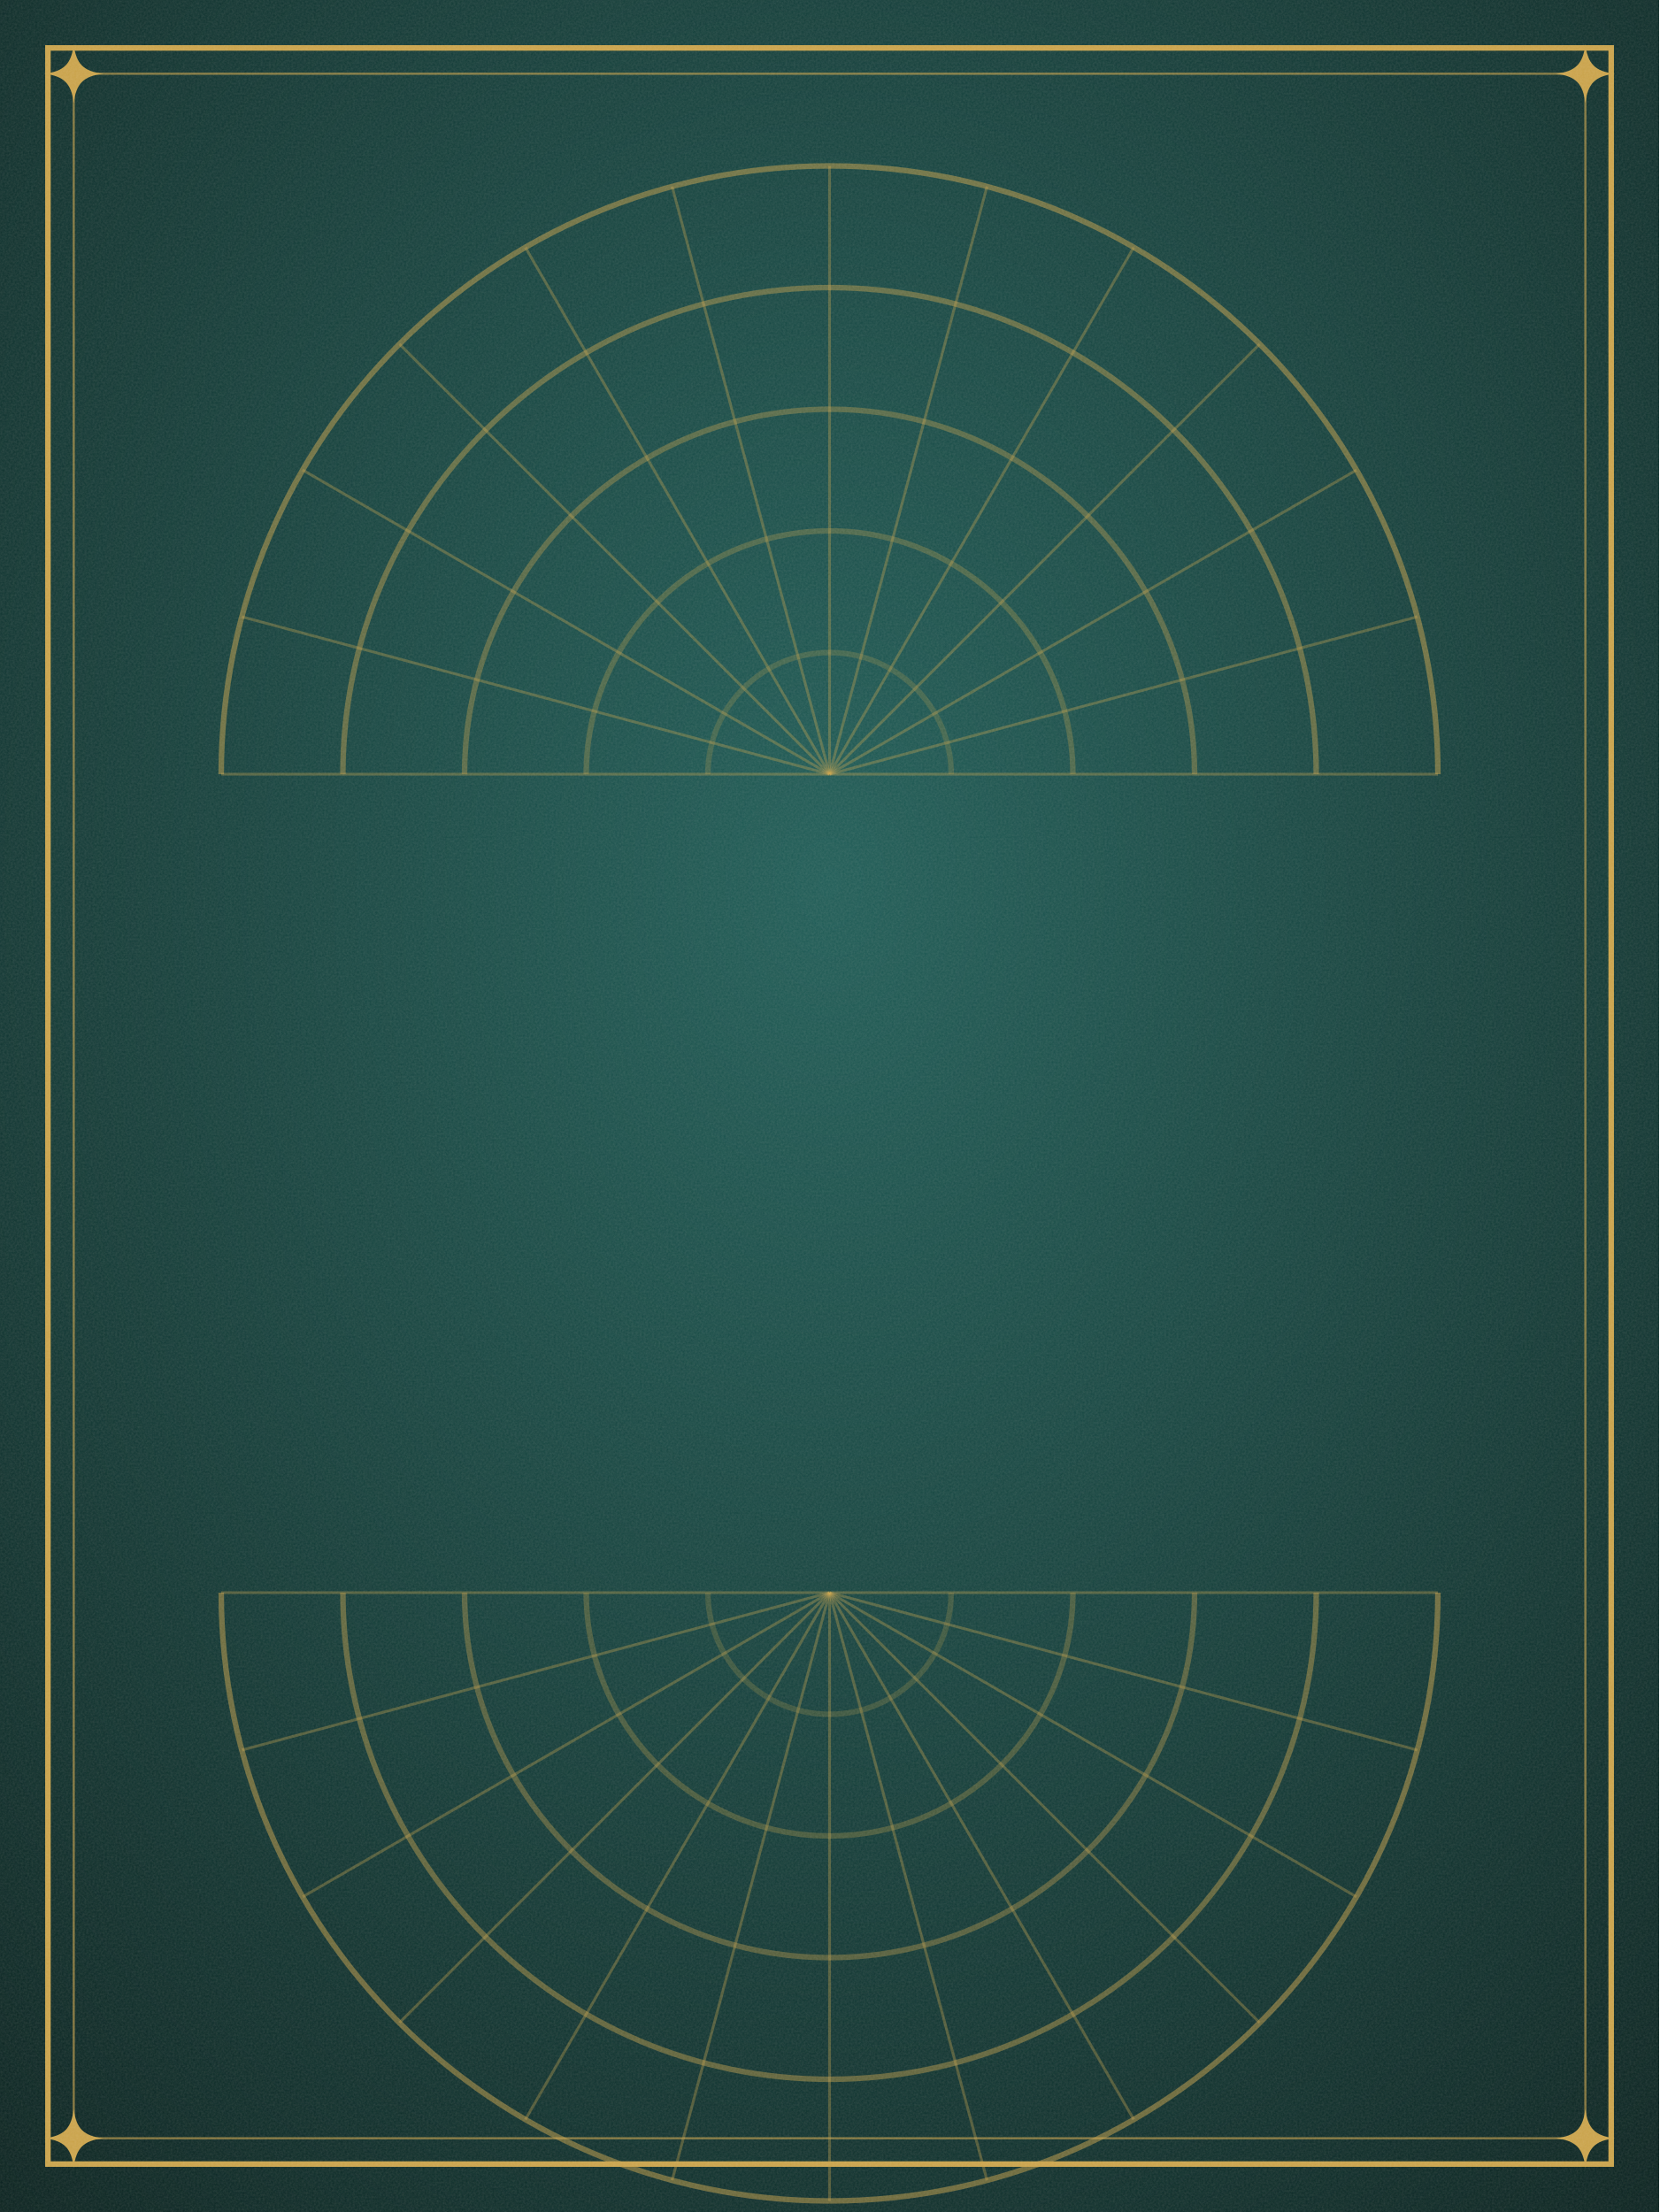
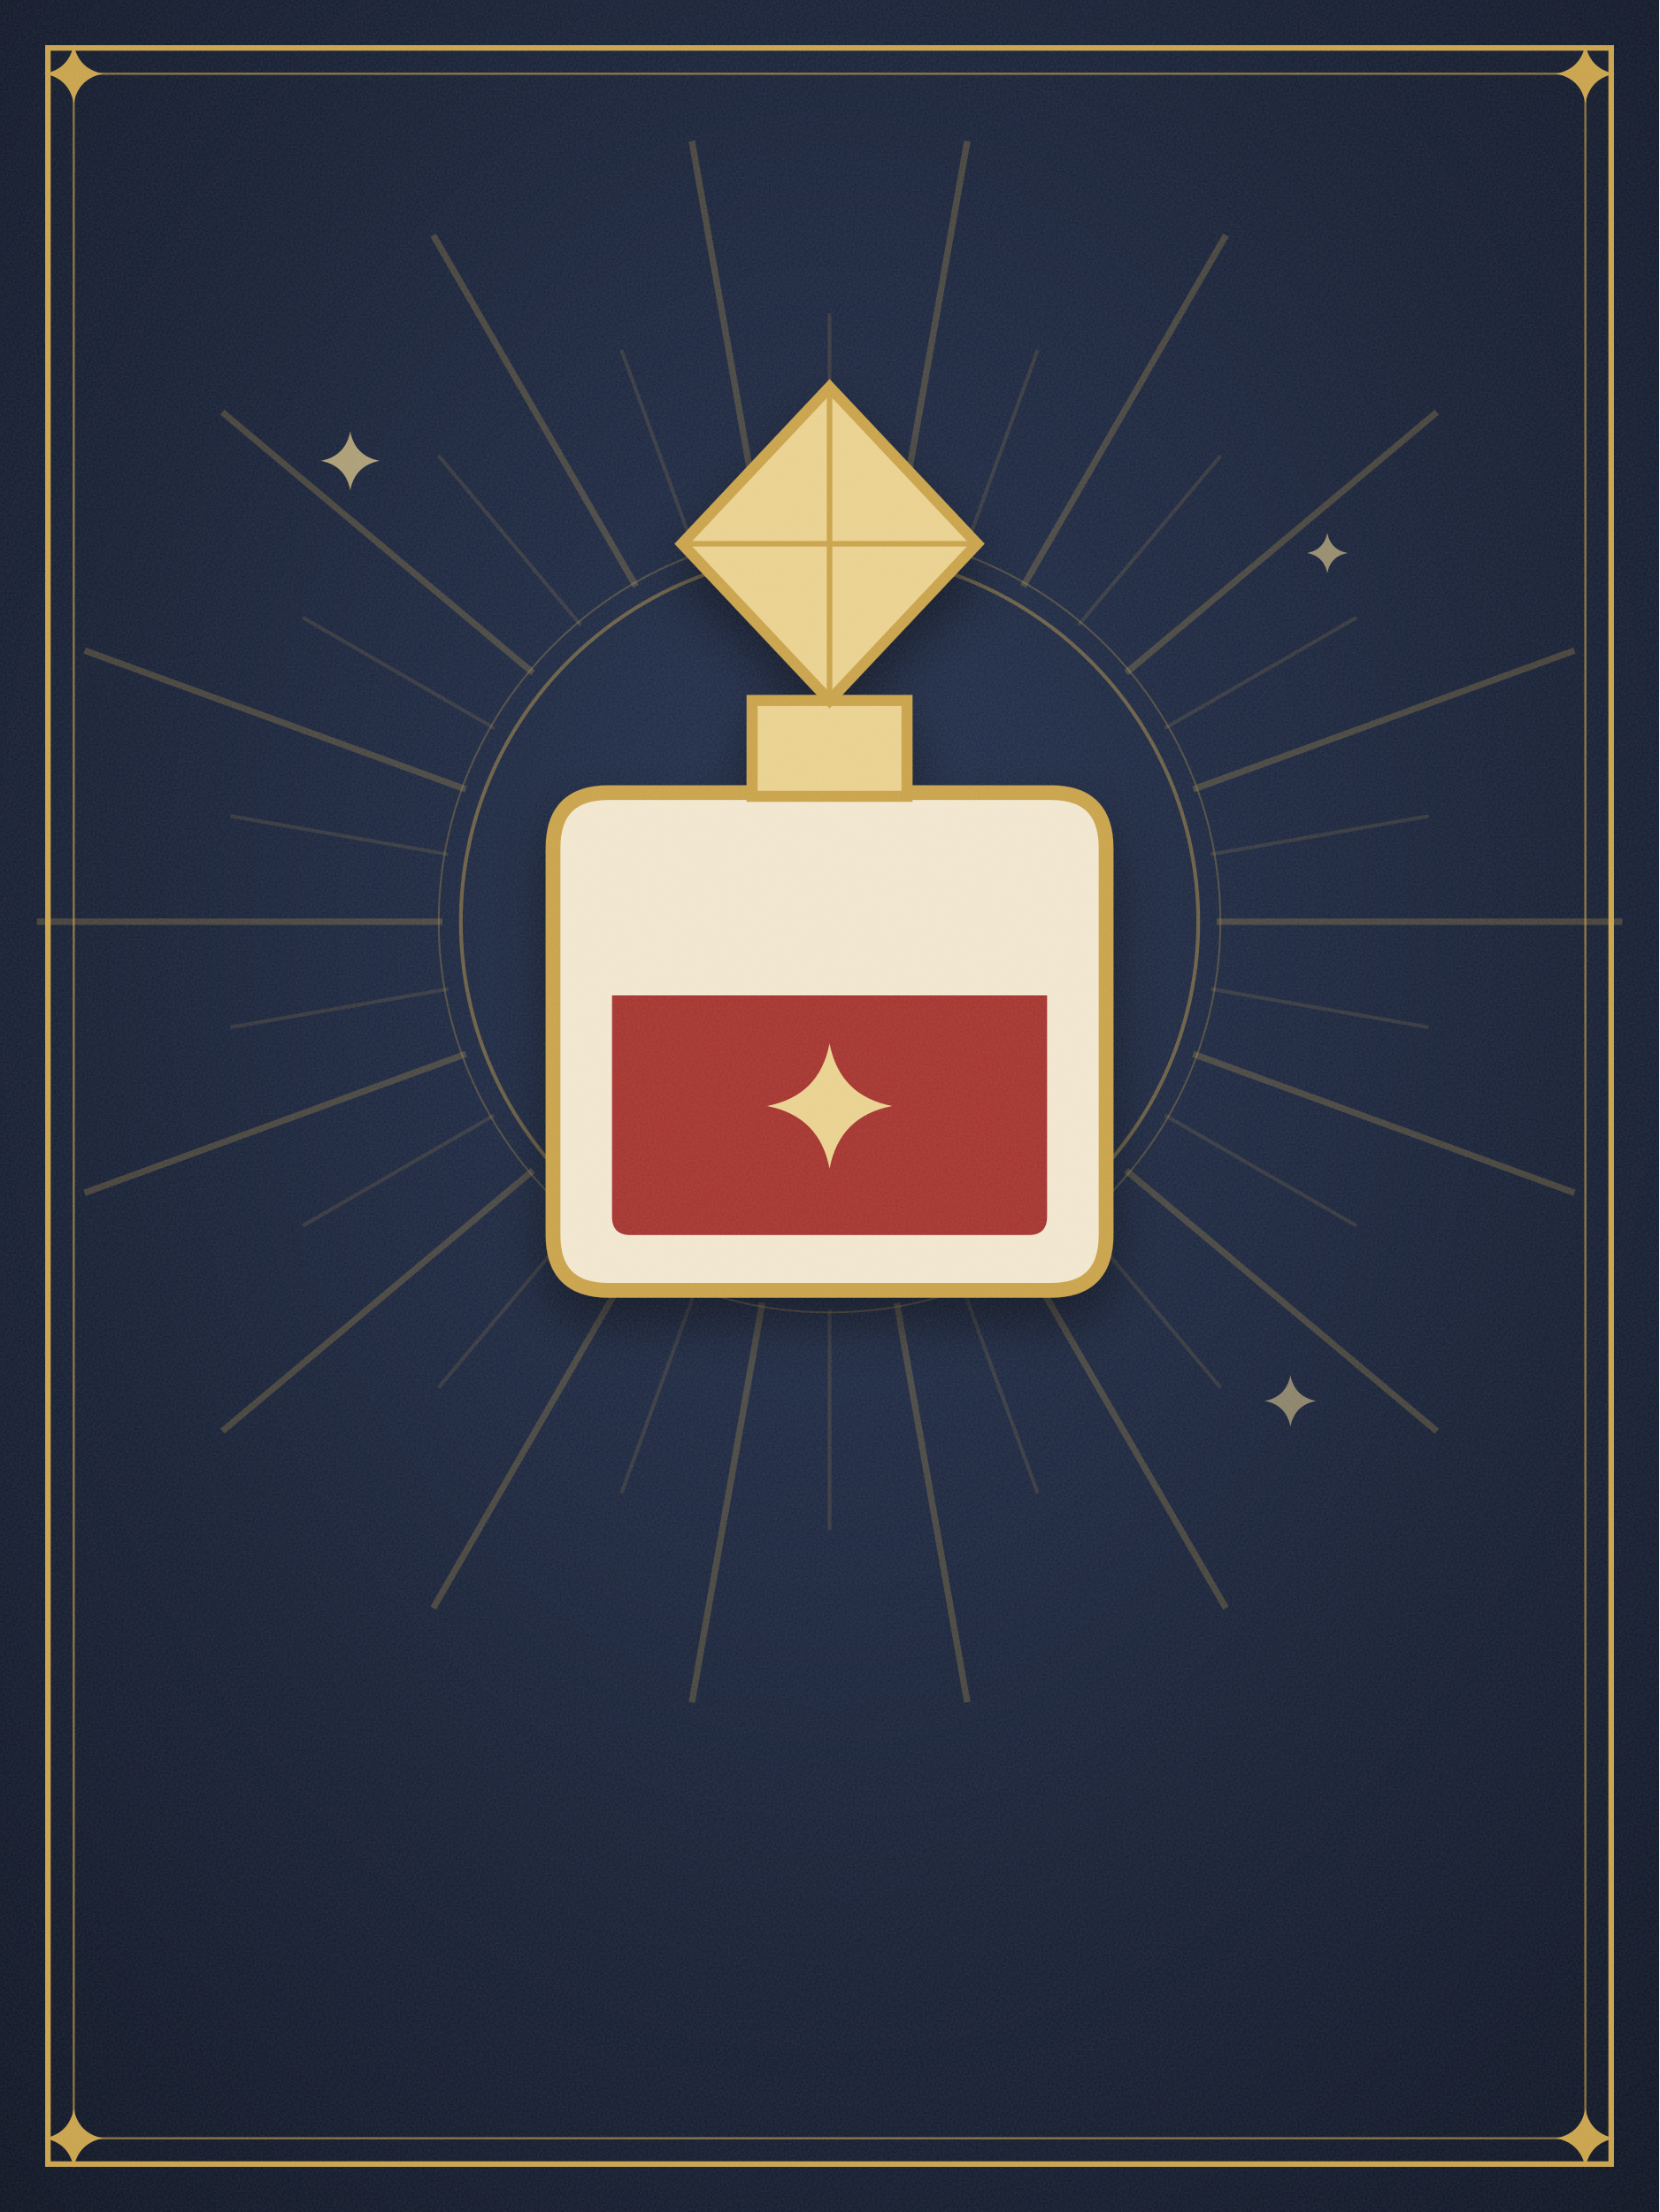
<svg xmlns="http://www.w3.org/2000/svg" viewBox="0 0 900 1200" width="900" height="1200">
  <defs>
-     <radialGradient id="g" cx=".5" cy=".4" r=".85">
-       <stop offset="0" stop-color="#1f5c57" />
-       <stop offset="1" stop-color="#081c1a" />
+     <radialGradient id="g" cx=".5" cy=".42" r=".8">
+       <stop offset="0" stop-color="#22304f" />
+       <stop offset="1" stop-color="#0b1120" />
    </radialGradient>
+     <filter id="shadow" x="-20%" y="-20%" width="140%" height="140%">
+       <feDropShadow dx="0" dy="14" stdDeviation="14" flood-color="#000" flood-opacity=".45" />
+     </filter>
    <filter id="n">
      <feTurbulence type="fractalNoise" baseFrequency=".9" numOctaves="3" stitchTiles="stitch" />
-       <feColorMatrix values="0 0 0 0 1 0 0 0 0 .9 0 0 0 0 .75 0 0 0 .12 0" />
+       <feColorMatrix values="0 0 0 0 1 0 0 0 0 .9 0 0 0 0 .75 0 0 0 .1 0" />
    </filter>
  </defs>
  <rect width="900" height="1200" fill="url(#g)" />
-   <path d="M120 420 A330 330 0 0 1 780 420" fill="none" stroke="#c9a24a" stroke-width="3" opacity="0.5" />
-   <path d="M186 420 A264 264 0 0 1 714 420" fill="none" stroke="#c9a24a" stroke-width="3" opacity="0.43" />
-   <path d="M252 420 A198 198 0 0 1 648 420" fill="none" stroke="#c9a24a" stroke-width="3" opacity="0.36" />
-   <path d="M318 420 A132 132 0 0 1 582 420" fill="none" stroke="#c9a24a" stroke-width="3" opacity="0.29" />
-   <path d="M384 420 A66 66 0 0 1 516 420" fill="none" stroke="#c9a24a" stroke-width="3" opacity="0.22" />
-   <line x1="450" y1="420" x2="120.0" y2="420.0" stroke="#c9a24a" stroke-width="1.5" opacity=".35" />
-   <line x1="450" y1="420" x2="131.2" y2="334.6" stroke="#c9a24a" stroke-width="1.5" opacity=".35" />
-   <line x1="450" y1="420" x2="164.2" y2="255.0" stroke="#c9a24a" stroke-width="1.5" opacity=".35" />
-   <line x1="450" y1="420" x2="216.7" y2="186.7" stroke="#c9a24a" stroke-width="1.5" opacity=".35" />
-   <line x1="450" y1="420" x2="285.0" y2="134.2" stroke="#c9a24a" stroke-width="1.5" opacity=".35" />
-   <line x1="450" y1="420" x2="364.6" y2="101.2" stroke="#c9a24a" stroke-width="1.5" opacity=".35" />
-   <line x1="450" y1="420" x2="450.0" y2="90.0" stroke="#c9a24a" stroke-width="1.5" opacity=".35" />
-   <line x1="450" y1="420" x2="535.4" y2="101.2" stroke="#c9a24a" stroke-width="1.5" opacity=".35" />
-   <line x1="450" y1="420" x2="615.0" y2="134.2" stroke="#c9a24a" stroke-width="1.5" opacity=".35" />
-   <line x1="450" y1="420" x2="683.3" y2="186.7" stroke="#c9a24a" stroke-width="1.5" opacity=".35" />
-   <line x1="450" y1="420" x2="735.8" y2="255.0" stroke="#c9a24a" stroke-width="1.5" opacity=".35" />
-   <line x1="450" y1="420" x2="768.8" y2="334.6" stroke="#c9a24a" stroke-width="1.5" opacity=".35" />
-   <line x1="450" y1="420" x2="780.0" y2="420.0" stroke="#c9a24a" stroke-width="1.5" opacity=".35" />
-   <g transform="rotate(180 450 864)">
-     <path d="M120 864 A330 330 0 0 1 780 864" fill="none" stroke="#c9a24a" stroke-width="3" opacity="0.5" />
-     <path d="M186 864 A264 264 0 0 1 714 864" fill="none" stroke="#c9a24a" stroke-width="3" opacity="0.43" />
-     <path d="M252 864 A198 198 0 0 1 648 864" fill="none" stroke="#c9a24a" stroke-width="3" opacity="0.36" />
-     <path d="M318 864 A132 132 0 0 1 582 864" fill="none" stroke="#c9a24a" stroke-width="3" opacity="0.29" />
-     <path d="M384 864 A66 66 0 0 1 516 864" fill="none" stroke="#c9a24a" stroke-width="3" opacity="0.22" />
-     <line x1="450" y1="864" x2="120.0" y2="864.0" stroke="#c9a24a" stroke-width="1.5" opacity=".35" />
-     <line x1="450" y1="864" x2="131.2" y2="778.6" stroke="#c9a24a" stroke-width="1.5" opacity=".35" />
-     <line x1="450" y1="864" x2="164.2" y2="699.0" stroke="#c9a24a" stroke-width="1.5" opacity=".35" />
-     <line x1="450" y1="864" x2="216.7" y2="630.7" stroke="#c9a24a" stroke-width="1.5" opacity=".35" />
-     <line x1="450" y1="864" x2="285.0" y2="578.2" stroke="#c9a24a" stroke-width="1.5" opacity=".35" />
-     <line x1="450" y1="864" x2="364.6" y2="545.2" stroke="#c9a24a" stroke-width="1.5" opacity=".35" />
-     <line x1="450" y1="864" x2="450.0" y2="534.0" stroke="#c9a24a" stroke-width="1.5" opacity=".35" />
-     <line x1="450" y1="864" x2="535.4" y2="545.2" stroke="#c9a24a" stroke-width="1.5" opacity=".35" />
-     <line x1="450" y1="864" x2="615.0" y2="578.2" stroke="#c9a24a" stroke-width="1.5" opacity=".35" />
-     <line x1="450" y1="864" x2="683.3" y2="630.7" stroke="#c9a24a" stroke-width="1.5" opacity=".35" />
-     <line x1="450" y1="864" x2="735.8" y2="699.0" stroke="#c9a24a" stroke-width="1.5" opacity=".35" />
-     <line x1="450" y1="864" x2="768.8" y2="778.6" stroke="#c9a24a" stroke-width="1.5" opacity=".35" />
-     <line x1="450" y1="864" x2="780.0" y2="864.0" stroke="#c9a24a" stroke-width="1.5" opacity=".35" />
+   <line x1="660.0" y1="500.0" x2="880.0" y2="500.0" stroke="#c9a24a" stroke-width="3.5" opacity="0.26" />
+   <line x1="656.8" y1="536.5" x2="775.0" y2="557.3" stroke="#c9a24a" stroke-width="2" opacity="0.16" />
+   <line x1="647.3" y1="571.8" x2="854.1" y2="647.1" stroke="#c9a24a" stroke-width="3.5" opacity="0.26" />
+   <line x1="631.9" y1="605.0" x2="735.8" y2="665.0" stroke="#c9a24a" stroke-width="2" opacity="0.16" />
+   <line x1="610.9" y1="635.0" x2="779.4" y2="776.4" stroke="#c9a24a" stroke-width="3.5" opacity="0.26" />
+   <line x1="585.0" y1="660.9" x2="662.1" y2="752.8" stroke="#c9a24a" stroke-width="2" opacity="0.16" />
+   <line x1="555.0" y1="681.9" x2="665.0" y2="872.4" stroke="#c9a24a" stroke-width="3.5" opacity="0.26" />
+   <line x1="521.8" y1="697.3" x2="562.9" y2="810.1" stroke="#c9a24a" stroke-width="2" opacity="0.16" />
+   <line x1="486.5" y1="706.8" x2="524.7" y2="923.5" stroke="#c9a24a" stroke-width="3.5" opacity="0.26" />
+   <line x1="450.0" y1="710.0" x2="450.0" y2="830.0" stroke="#c9a24a" stroke-width="2" opacity="0.16" />
+   <line x1="413.5" y1="706.8" x2="375.3" y2="923.5" stroke="#c9a24a" stroke-width="3.5" opacity="0.26" />
+   <line x1="378.2" y1="697.3" x2="337.1" y2="810.1" stroke="#c9a24a" stroke-width="2" opacity="0.16" />
+   <line x1="345.0" y1="681.9" x2="235.0" y2="872.4" stroke="#c9a24a" stroke-width="3.5" opacity="0.26" />
+   <line x1="315.0" y1="660.9" x2="237.9" y2="752.8" stroke="#c9a24a" stroke-width="2" opacity="0.16" />
+   <line x1="289.1" y1="635.0" x2="120.6" y2="776.4" stroke="#c9a24a" stroke-width="3.5" opacity="0.26" />
+   <line x1="268.1" y1="605.0" x2="164.2" y2="665.0" stroke="#c9a24a" stroke-width="2" opacity="0.16" />
+   <line x1="252.7" y1="571.8" x2="45.9" y2="647.1" stroke="#c9a24a" stroke-width="3.5" opacity="0.26" />
+   <line x1="243.2" y1="536.5" x2="125.0" y2="557.3" stroke="#c9a24a" stroke-width="2" opacity="0.16" />
+   <line x1="240.0" y1="500.0" x2="20.0" y2="500.0" stroke="#c9a24a" stroke-width="3.5" opacity="0.26" />
+   <line x1="243.2" y1="463.5" x2="125.0" y2="442.7" stroke="#c9a24a" stroke-width="2" opacity="0.16" />
+   <line x1="252.7" y1="428.2" x2="45.9" y2="352.9" stroke="#c9a24a" stroke-width="3.5" opacity="0.26" />
+   <line x1="268.1" y1="395.0" x2="164.2" y2="335.0" stroke="#c9a24a" stroke-width="2" opacity="0.16" />
+   <line x1="289.1" y1="365.0" x2="120.6" y2="223.6" stroke="#c9a24a" stroke-width="3.5" opacity="0.26" />
+   <line x1="315.0" y1="339.1" x2="237.9" y2="247.2" stroke="#c9a24a" stroke-width="2" opacity="0.16" />
+   <line x1="345.0" y1="318.1" x2="235.0" y2="127.6" stroke="#c9a24a" stroke-width="3.5" opacity="0.26" />
+   <line x1="378.2" y1="302.7" x2="337.1" y2="189.9" stroke="#c9a24a" stroke-width="2" opacity="0.16" />
+   <line x1="413.5" y1="293.2" x2="375.3" y2="76.5" stroke="#c9a24a" stroke-width="3.5" opacity="0.26" />
+   <line x1="450.0" y1="290.0" x2="450.0" y2="170.0" stroke="#c9a24a" stroke-width="2" opacity="0.16" />
+   <line x1="486.5" y1="293.2" x2="524.7" y2="76.5" stroke="#c9a24a" stroke-width="3.5" opacity="0.26" />
+   <line x1="521.8" y1="302.7" x2="562.9" y2="189.9" stroke="#c9a24a" stroke-width="2" opacity="0.16" />
+   <line x1="555.0" y1="318.1" x2="665.0" y2="127.6" stroke="#c9a24a" stroke-width="3.5" opacity="0.26" />
+   <line x1="585.0" y1="339.1" x2="662.1" y2="247.2" stroke="#c9a24a" stroke-width="2" opacity="0.16" />
+   <line x1="610.9" y1="365.0" x2="779.4" y2="223.6" stroke="#c9a24a" stroke-width="3.5" opacity="0.26" />
+   <line x1="631.9" y1="395.0" x2="735.8" y2="335.0" stroke="#c9a24a" stroke-width="2" opacity="0.16" />
+   <line x1="647.3" y1="428.2" x2="854.1" y2="352.9" stroke="#c9a24a" stroke-width="3.5" opacity="0.26" />
+   <line x1="656.8" y1="463.5" x2="775.0" y2="442.7" stroke="#c9a24a" stroke-width="2" opacity="0.16" />
+   <circle cx="450" cy="500" r="200" fill="none" stroke="#c9a24a" stroke-width="2" opacity=".45" />
+   <circle cx="450" cy="500" r="212" fill="none" stroke="#c9a24a" stroke-width="1" opacity=".3" />
+   <g filter="url(#shadow)">
+     <path d="M300 460Q300 430 330 430H570Q600 430 600 460V670Q600 700 570 700H330Q300 700 300 670Z" fill="#f1e6cf" stroke="#c9a24a" stroke-width="8" />
+     <path d="M332 540H568V660Q568 670 558 670H342Q332 670 332 660Z" fill="#9b1c1c" opacity=".9" />
+     <rect x="408" y="380" width="84" height="52" fill="#e9d18f" stroke="#c9a24a" stroke-width="6" />
+     <path d="M450 210L530 295L450 380L370 295Z" fill="#e9d18f" stroke="#c9a24a" stroke-width="6" />
+     <path d="M450 210V380M370 295H530" stroke="#c9a24a" stroke-width="3" />
+     <path d="M450 566Q455.44 594.56 484 600Q455.44 605.44 450 634Q444.56 605.44 416 600Q444.56 594.56 450 566Z" fill="#e9d18f" opacity="1" />
  </g>
+   <path d="M190 234Q192.56 247.44 206 250Q192.56 252.56 190 266Q187.44 252.56 174 250Q187.44 247.44 190 234Z" fill="#e9d18f" opacity="0.7" />
+   <path d="M720 289Q721.76 298.24 731 300Q721.76 301.76 720 311Q718.24 301.76 709 300Q718.24 298.24 720 289Z" fill="#e9d18f" opacity="0.6" />
+   <path d="M700 746Q702.24 757.76 714 760Q702.24 762.24 700 774Q697.76 762.24 686 760Q697.76 757.76 700 746Z" fill="#e9d18f" opacity="0.55" />
  <rect x="26" y="26" width="848" height="1148" fill="none" stroke="#c9a24a" stroke-width="3" />
  <rect x="40" y="40" width="820" height="1120" fill="none" stroke="#c9a24a" stroke-width="1.2" opacity=".6" />
-   <path d="M40 24 C41.28 34.72 45.28 38.72 56 40 C45.28 41.28 41.28 45.28 40 56 C38.72 45.28 34.72 41.28 24 40 C34.72 38.72 38.72 34.72 40 24 Z" fill="#c9a24a" opacity="1" />
-   <path d="M860 24 C861.28 34.72 865.28 38.72 876 40 C865.28 41.28 861.28 45.28 860 56 C858.72 45.28 854.72 41.28 844 40 C854.72 38.72 858.72 34.72 860 24 Z" fill="#c9a24a" opacity="1" />
-   <path d="M40 1144 C41.28 1154.72 45.28 1158.72 56 1160 C45.28 1161.28 41.28 1165.28 40 1176 C38.72 1165.28 34.72 1161.28 24 1160 C34.72 1158.72 38.72 1154.72 40 1144 Z" fill="#c9a24a" opacity="1" />
-   <path d="M860 1144 C861.28 1154.72 865.28 1158.72 876 1160 C865.28 1161.28 861.28 1165.28 860 1176 C858.72 1165.28 854.72 1161.28 844 1160 C854.72 1158.72 858.72 1154.72 860 1144 Z" fill="#c9a24a" opacity="1" />
+   <path d="M40 24Q42.56 37.44 56 40Q42.56 42.56 40 56Q37.44 42.56 24 40Q37.44 37.44 40 24Z" fill="#c9a24a" opacity="1" />
+   <path d="M860 24Q862.56 37.44 876 40Q862.56 42.56 860 56Q857.44 42.56 844 40Q857.44 37.44 860 24Z" fill="#c9a24a" opacity="1" />
+   <path d="M40 1144Q42.56 1157.44 56 1160Q42.56 1162.56 40 1176Q37.44 1162.56 24 1160Q37.44 1157.44 40 1144Z" fill="#c9a24a" opacity="1" />
+   <path d="M860 1144Q862.56 1157.44 876 1160Q862.56 1162.56 860 1176Q857.44 1162.56 844 1160Q857.44 1157.44 860 1144Z" fill="#c9a24a" opacity="1" />
  <rect width="900" height="1200" filter="url(#n)" />
</svg>
